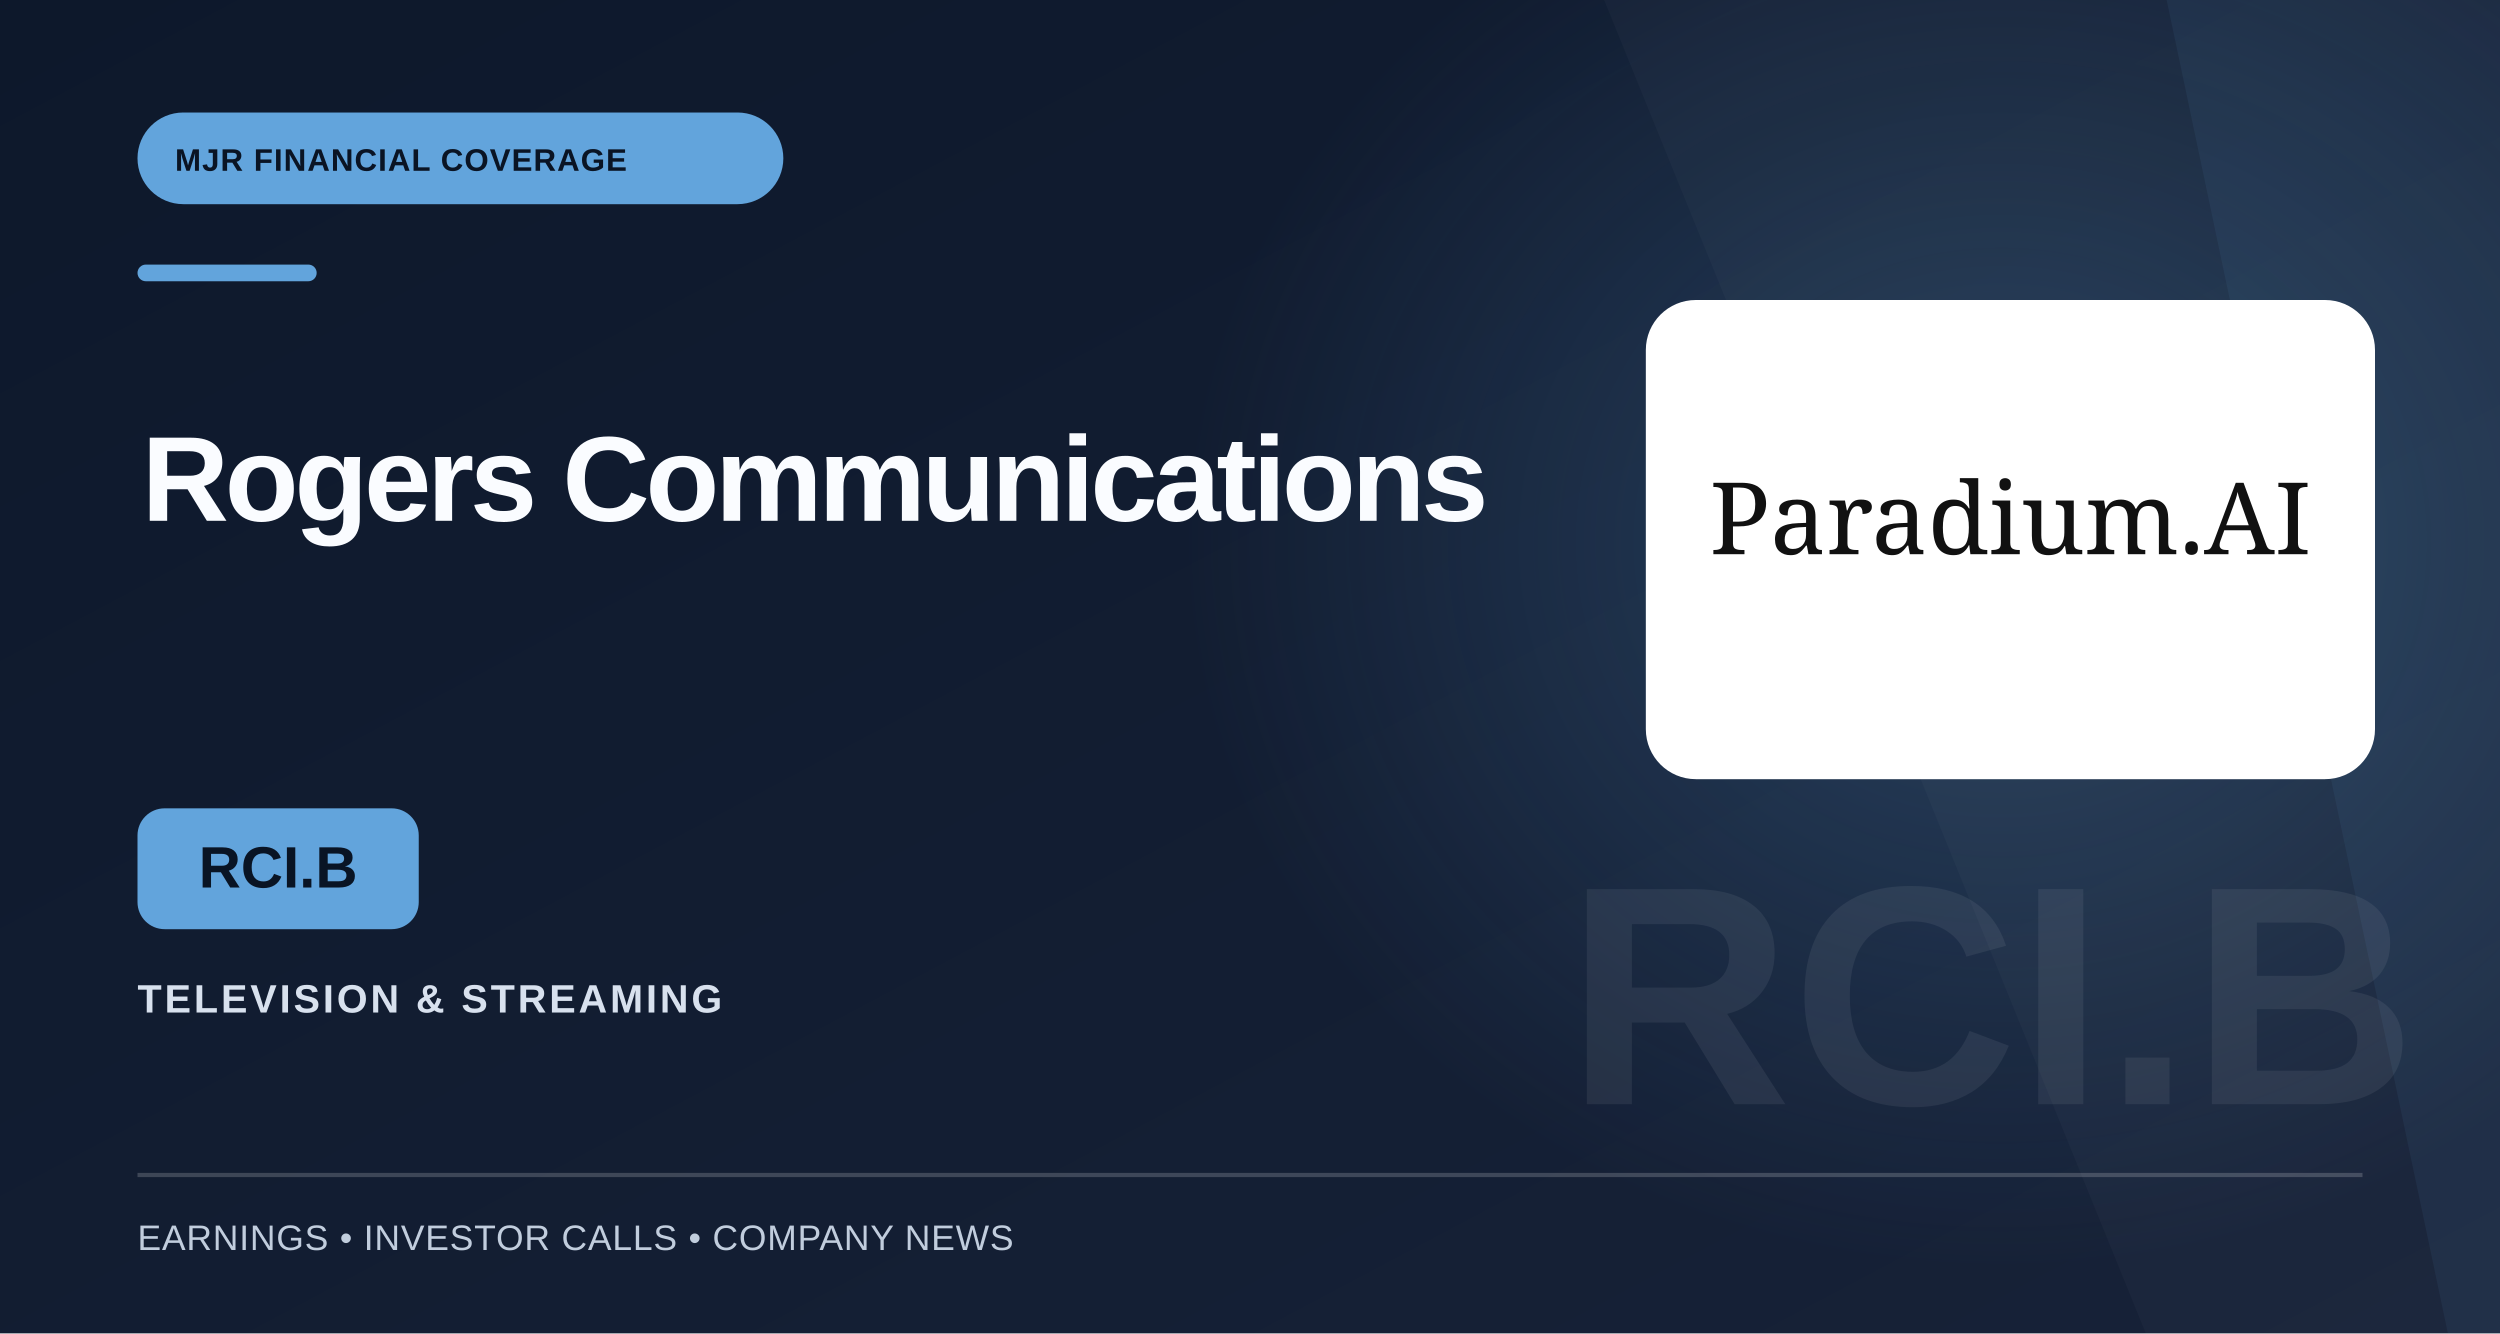
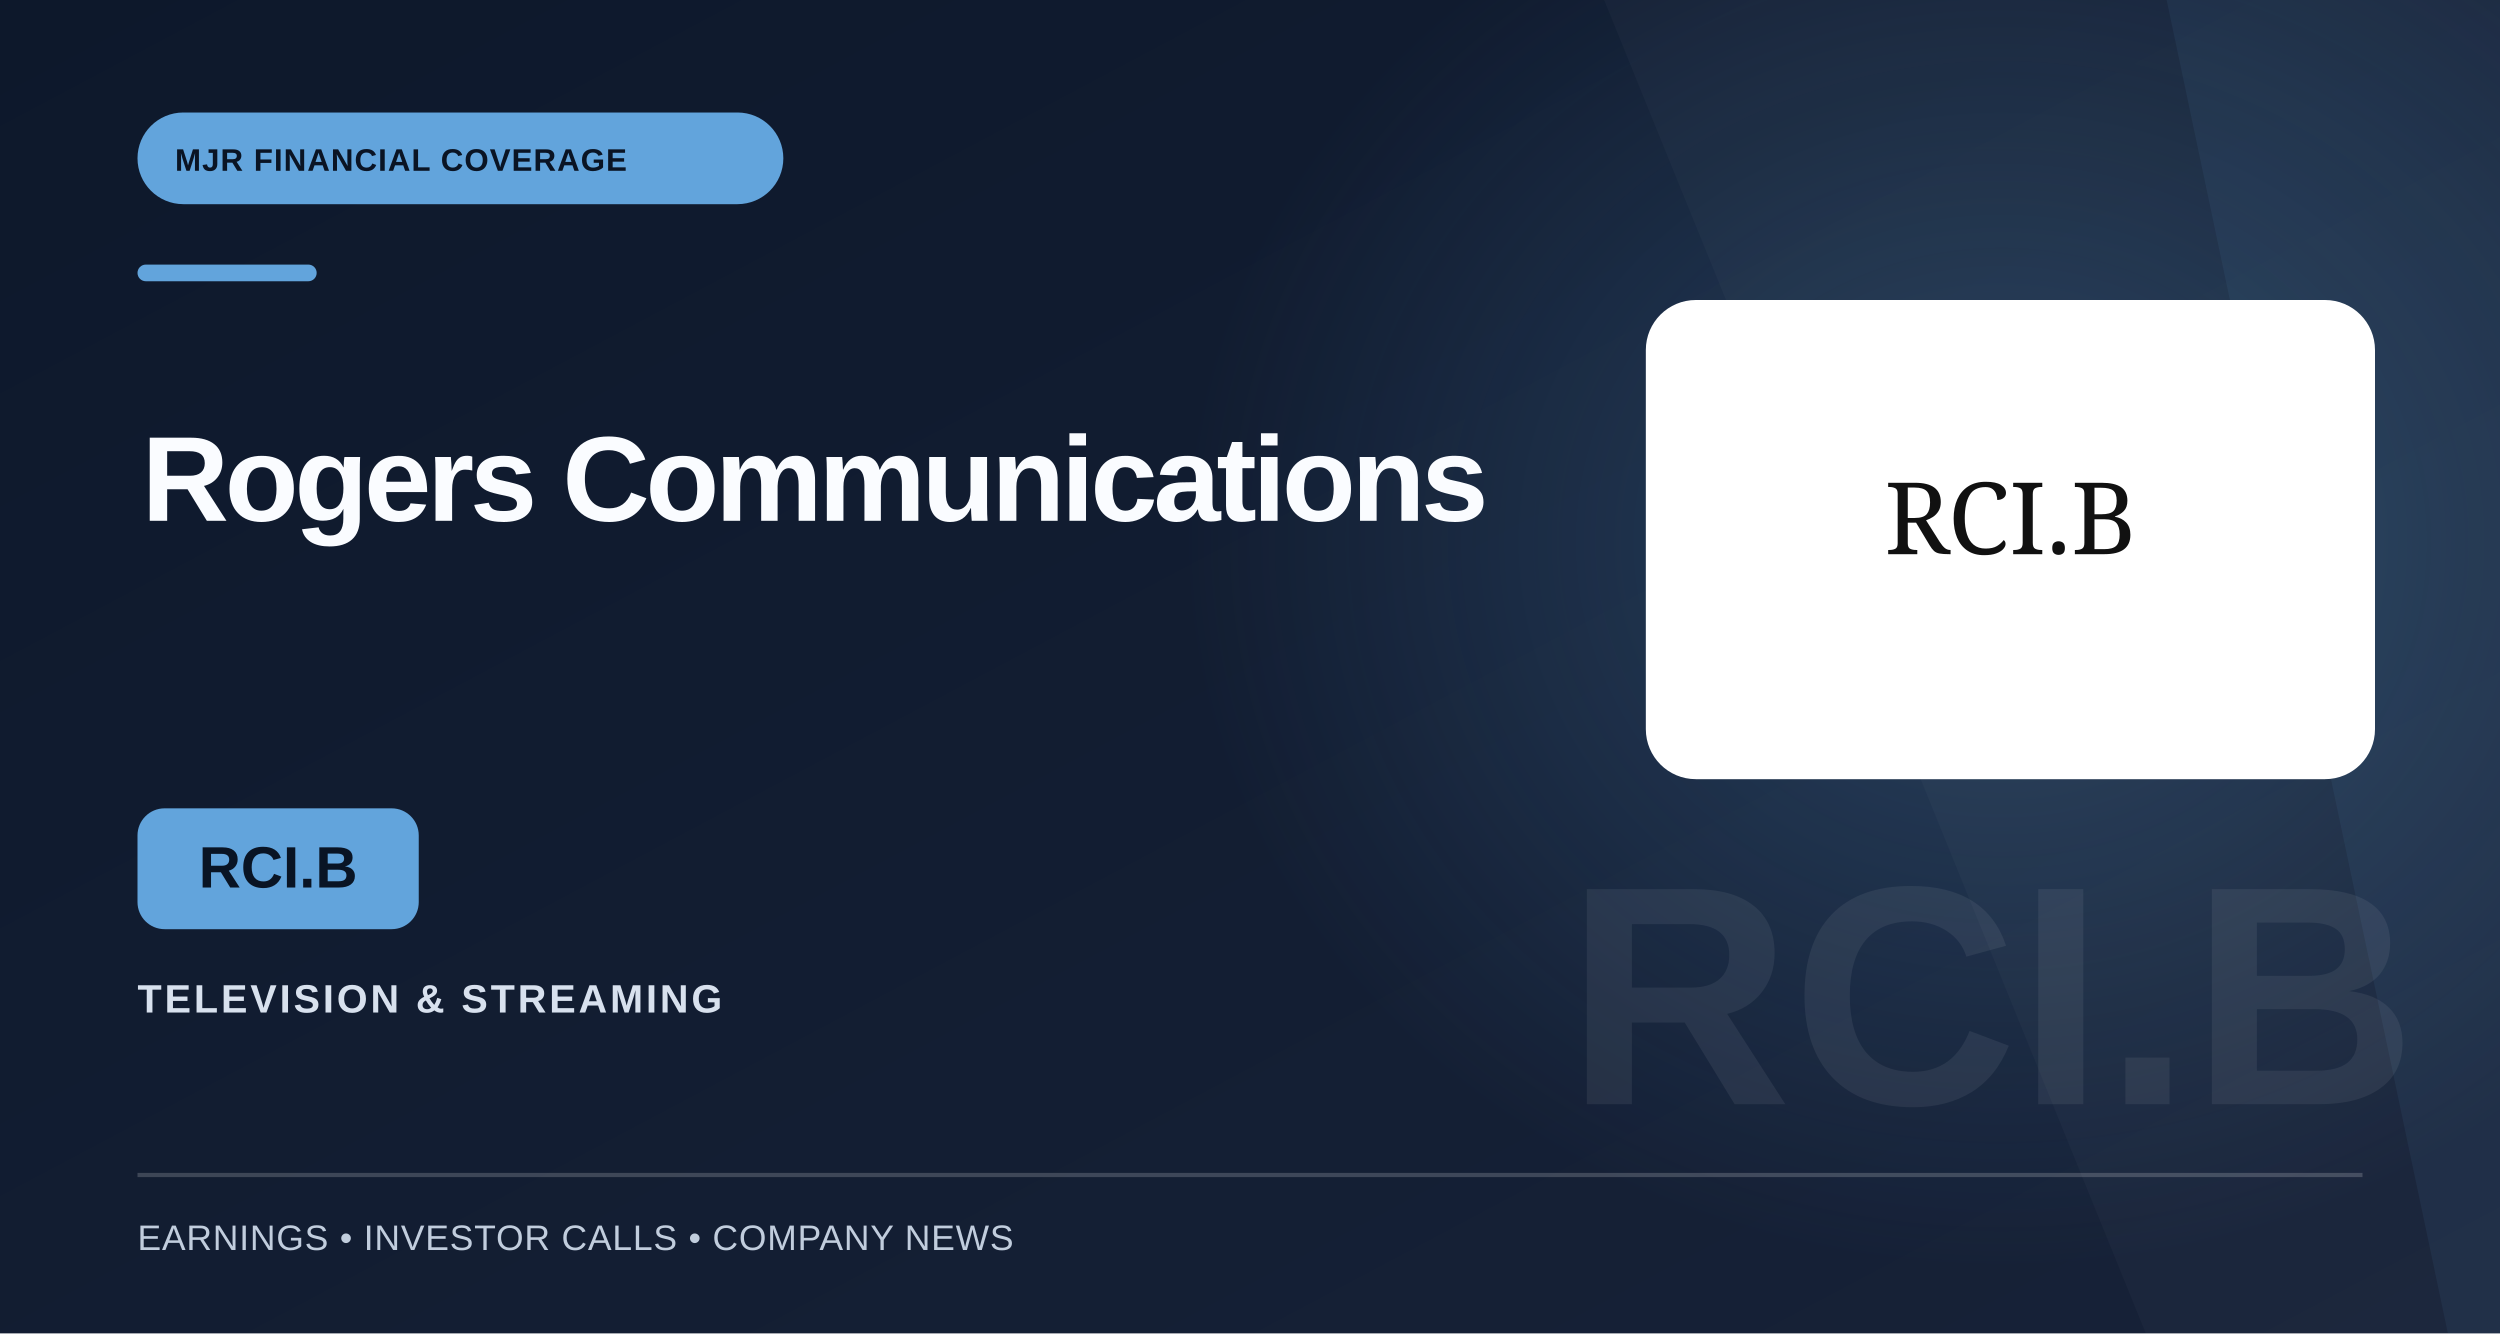
<svg xmlns="http://www.w3.org/2000/svg" width="1200" height="640" viewBox="0 0 1200 640" role="img" aria-labelledby="title desc">
  <defs>
    <linearGradient id="bg" x1="0" x2="1" y1="0" y2="1">
      <stop offset="0" stop-color="#0d182b" />
      <stop offset="1" stop-color="#172238" />
    </linearGradient>
    <radialGradient id="glow">
      <stop offset="0" stop-color="#62A4DC" stop-opacity=".26" />
      <stop offset="1" stop-color="#62A4DC" stop-opacity="0" />
    </radialGradient>
    <style>.title{font-family:Arial,Helvetica,sans-serif;font-weight:700;letter-spacing:-2px;fill:#fafcff}.label{font-family:Arial,Helvetica,sans-serif;font-weight:700}</style>
  </defs>
  <rect width="1200" height="640" fill="url(#bg)" />
  <ellipse cx="960" cy="260" rx="390" ry="350" fill="url(#glow)" />
  <path d="M770 0h430v640h-170z" fill="#fff" opacity=".025" />
  <path d="M1040 0h160v640h-25z" fill="#62A4DC" opacity=".075" />
  <rect x="790" y="144" width="350" height="230" rx="24" fill="#ffffff" />
-   <text x="965" y="266" text-anchor="middle" font-family="Georgia,serif" font-size="48px" fill="#111">Paradium.AI</text>
+   <text x="965" y="266" text-anchor="middle" font-family="Georgia,serif" font-size="48px" fill="#111">RCI.B</text>
  <text x="1160" y="530" text-anchor="end" class="label" font-size="150px" fill="#fff" opacity=".07">RCI.B</text>
  <rect x="66" y="54" width="310" height="44" rx="22" fill="#62A4DC" />
  <text x="84" y="82" class="label" font-size="15px" letter-spacing=".5" fill="#0a1424">MJR FINANCIAL COVERAGE</text>
  <rect x="66" y="127" width="86" height="8" rx="4" fill="#62A4DC" />
  <text x="68" y="250" class="title" font-size="58px">Rogers Communications</text>
  <rect x="66" y="388" width="135" height="58" rx="13" fill="#62A4DC" />
  <text x="133.5" y="426" text-anchor="middle" class="label" font-size="28px" fill="#091424">RCI.B</text>
  <text x="66" y="486" class="label" font-size="19px" letter-spacing="1.4" fill="#d8e1ee">TELEVISION &amp; STREAMING</text>
  <path d="M66 564H1134" stroke="#fff" stroke-opacity=".18" stroke-width="2" />
  <text x="66" y="600" font-family="Arial,Helvetica,sans-serif" font-size="17px" letter-spacing=".4" fill="#c1cddd">EARNINGS  •  INVESTOR CALLS  •  COMPANY NEWS</text>
</svg>
